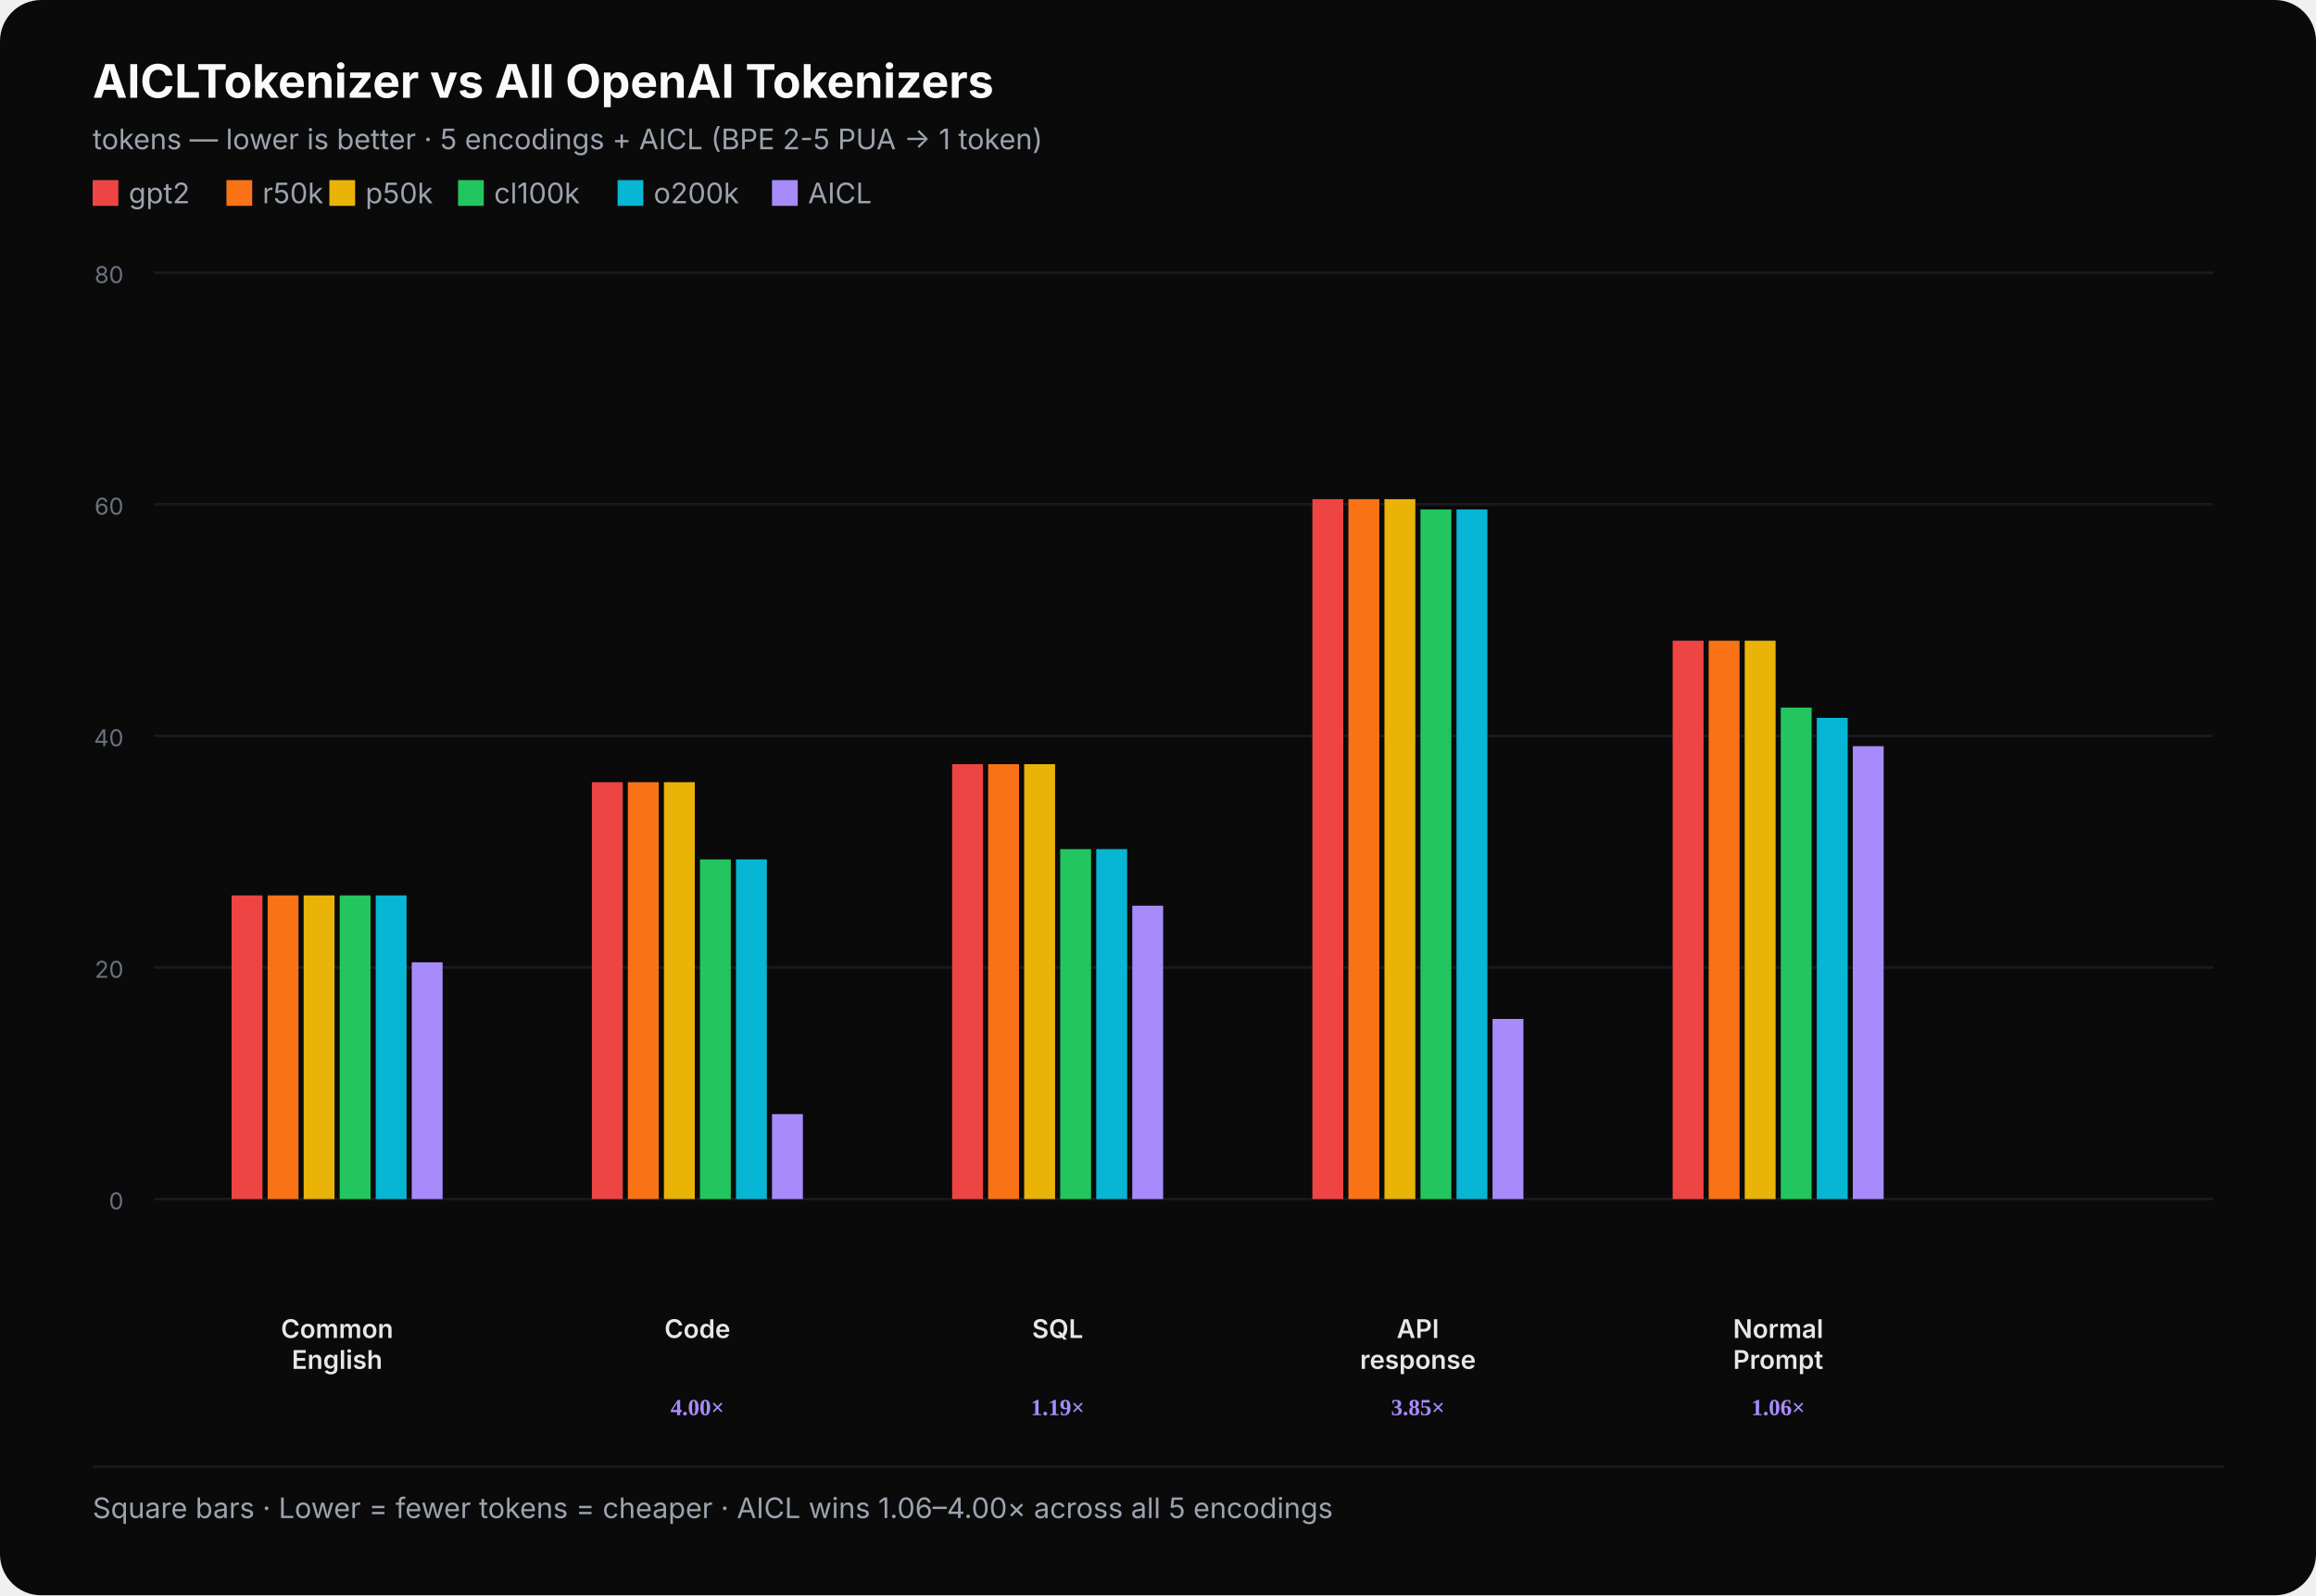
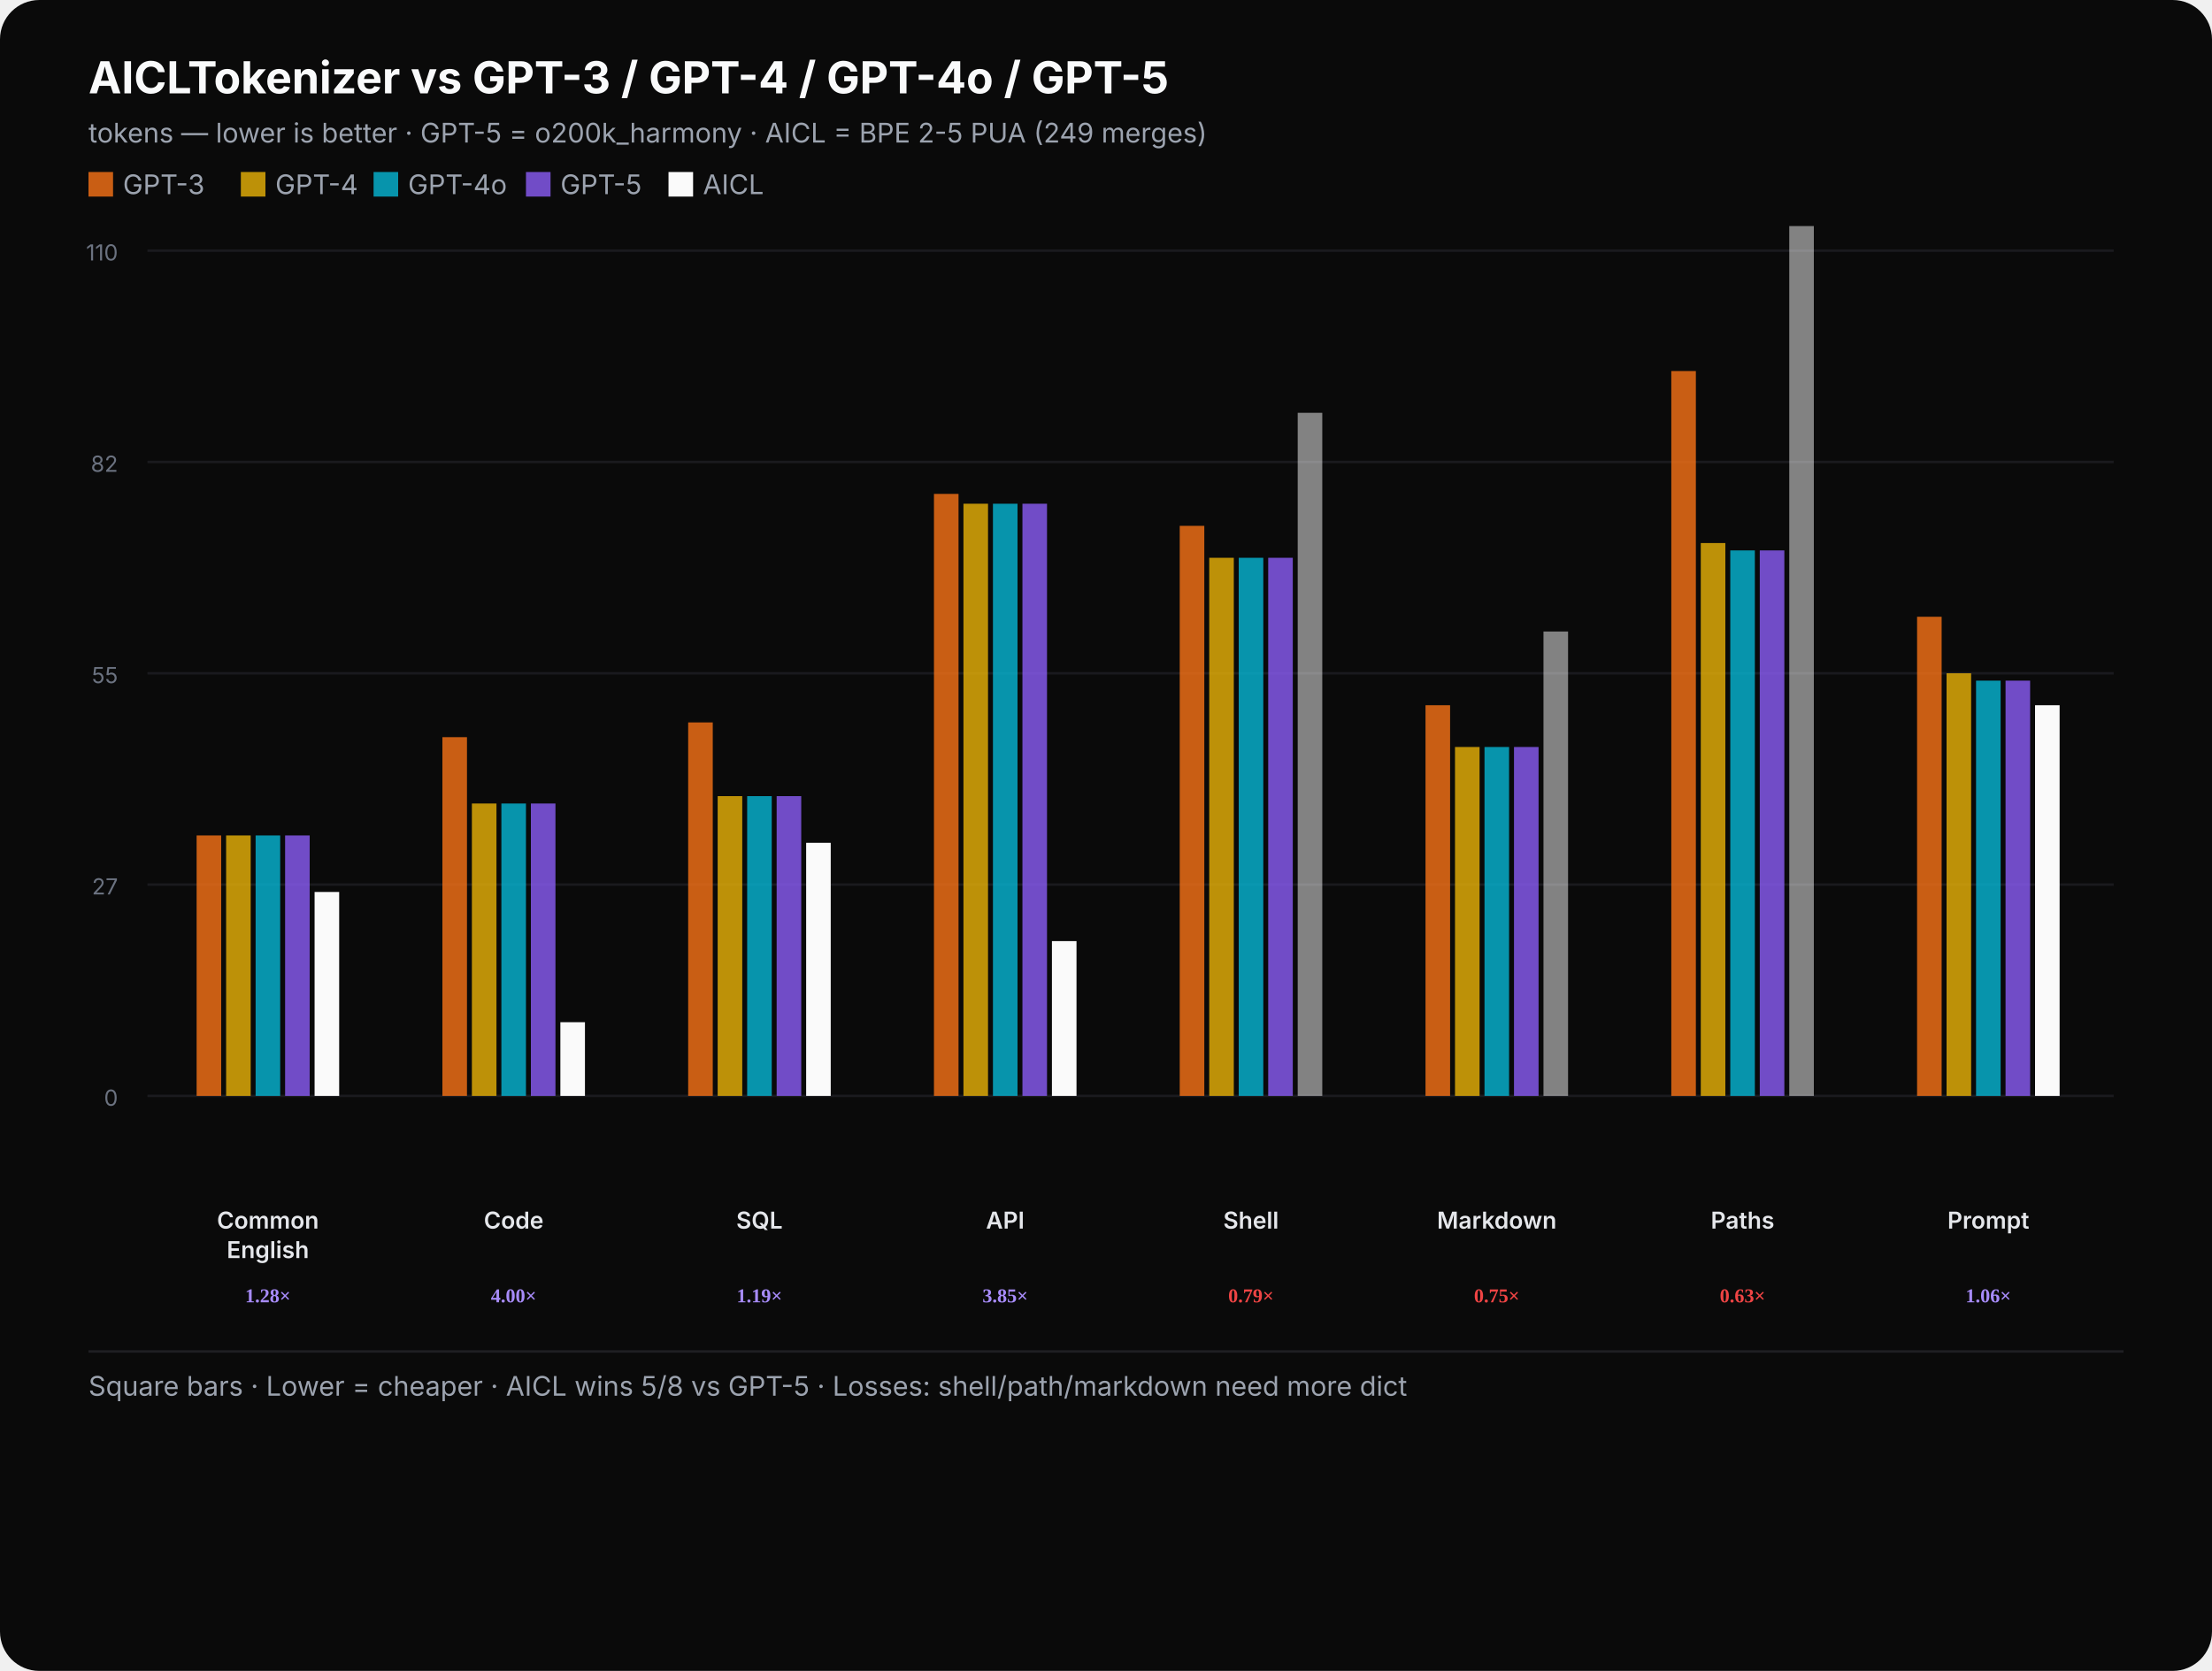
- <svg xmlns="http://www.w3.org/2000/svg" width="900" height="620">
-   <style>.t{font:700 18px 'Inter',system-ui,sans-serif;fill:#f9fafb}.s{font:400 11px 'Inter',system-ui,sans-serif;fill:#9ca3af}.n{font:600 10px 'Inter',system-ui,sans-serif;fill:#e5e7eb}.a{font:400 9px 'Inter',system-ui,sans-serif;fill:#6b7280}.v{font:700 8px 'Inter',system-ui,sans-serif;fill:#fff}</style>
-   <rect width="900" height="620" rx="16" fill="#0a0a0a" />
-   <text x="36" y="38" class="t">AICLTokenizer vs All OpenAI Tokenizers</text>
-   <text x="36" y="58" class="s">tokens — lower is better · 5 encodings + AICL (BPE 2-5 PUA → 1 token)</text>
+ <svg xmlns="http://www.w3.org/2000/svg" width="900" height="680">
+   <style>.t{font:700 18px 'Inter',system-ui,sans-serif;fill:#f9fafb}.s{font:400 11px 'Inter',system-ui,sans-serif;fill:#9ca3af}.n{font:600 9.5px 'Inter',system-ui,sans-serif;fill:#e5e7eb}.a{font:400 9px 'Inter',system-ui,sans-serif;fill:#6b7280}</style>
+   <rect width="900" height="680" rx="16" fill="#0a0a0a" />
+   <text x="36" y="38" class="t">AICLTokenizer vs GPT-3 / GPT-4 / GPT-4o / GPT-5</text>
+   <text x="36" y="58" class="s">tokens — lower is better · GPT-5 = o200k_harmony · AICL = BPE 2-5 PUA (249 merges)</text>
  <g transform="translate(36,70)">
-     <rect x="0" y="0" width="10" height="10" fill="#ef4444" />
-     <text x="14" y="9" class="s">gpt2</text>
-     <rect x="52" y="0" width="10" height="10" fill="#f97316" />
-     <text x="66" y="9" class="s">r50k</text>
-     <rect x="92" y="0" width="10" height="10" fill="#eab308" />
-     <text x="106" y="9" class="s">p50k</text>
-     <rect x="142" y="0" width="10" height="10" fill="#22c55e" />
-     <text x="156" y="9" class="s">cl100k</text>
-     <rect x="204" y="0" width="10" height="10" fill="#06b6d4" />
-     <text x="218" y="9" class="s">o200k</text>
-     <rect x="264" y="0" width="10" height="10" fill="#a78bfa" />
-     <text x="278" y="9" class="s">AICL</text>
+     <rect x="0" y="0" width="10" height="10" fill="#f97316" opacity="0.8" />
+     <text x="14" y="9" class="s">GPT-3</text>
+     <rect x="62" y="0" width="10" height="10" fill="#eab308" opacity="0.8" />
+     <text x="76" y="9" class="s">GPT-4</text>
+     <rect x="116" y="0" width="10" height="10" fill="#06b6d4" opacity="0.8" />
+     <text x="130" y="9" class="s">GPT-4o</text>
+     <rect x="178" y="0" width="10" height="10" fill="#8b5cf6" opacity="0.8" />
+     <text x="192" y="9" class="s">GPT-5</text>
+     <rect x="236" y="0" width="10" height="10" fill="#fafafa" />
+     <text x="250" y="9" class="s">AICL</text>
  </g>
  <g stroke="#1a1a1e" stroke-width="1">
-     <line x1="60" y1="106" x2="860" y2="106" />
-     <line x1="60" y1="196" x2="860" y2="196" />
-     <line x1="60" y1="286" x2="860" y2="286" />
-     <line x1="60" y1="376" x2="860" y2="376" />
-     <line x1="60" y1="466" x2="860" y2="466" />
+     <line x1="60" y1="102" x2="860" y2="102" />
+     <line x1="60" y1="188" x2="860" y2="188" />
+     <line x1="60" y1="274" x2="860" y2="274" />
+     <line x1="60" y1="360" x2="860" y2="360" />
+     <line x1="60" y1="446" x2="860" y2="446" />
  </g>
-   <text x="48" y="110" class="a" text-anchor="end">80</text>
-   <text x="48" y="200" class="a" text-anchor="end">60</text>
-   <text x="48" y="290" class="a" text-anchor="end">40</text>
-   <text x="48" y="380" class="a" text-anchor="end">20</text>
-   <text x="48" y="470" class="a" text-anchor="end">0</text>
-   <g transform="translate(90,0)">
-     <rect x="0" y="348" width="12" height="118" fill="#ef4444" />
-     <rect x="14" y="348" width="12" height="118" fill="#f97316" />
-     <rect x="28" y="348" width="12" height="118" fill="#eab308" />
-     <rect x="42" y="348" width="12" height="118" fill="#22c55e" />
-     <rect x="56" y="348" width="12" height="118" fill="#06b6d4" />
-     <rect x="70" y="374" width="12" height="92" fill="#a78bfa" />
-     <text x="41" y="520" text-anchor="middle" class="n">Common</text>
-     <text x="41" y="532" text-anchor="middle" class="n">English</text>
+   <text x="48" y="106" class="a" text-anchor="end">110</text>
+   <text x="48" y="192" class="a" text-anchor="end">82</text>
+   <text x="48" y="278" class="a" text-anchor="end">55</text>
+   <text x="48" y="364" class="a" text-anchor="end">27</text>
+   <text x="48" y="450" class="a" text-anchor="end">0</text>
+   <g transform="translate(80,0)">
+     <rect x="0" y="340" width="10" height="106" fill="#f97316" opacity="0.8" />
+     <rect x="12" y="340" width="10" height="106" fill="#eab308" opacity="0.8" />
+     <rect x="24" y="340" width="10" height="106" fill="#06b6d4" opacity="0.8" />
+     <rect x="36" y="340" width="10" height="106" fill="#8b5cf6" opacity="0.8" />
+     <rect x="48" y="363" width="10" height="83" fill="#fafafa" />
+     <text x="29" y="500" text-anchor="middle" class="n">Common</text>
+     <text x="29" y="512" text-anchor="middle" class="n">English</text>
+     <text x="29" y="530" text-anchor="middle" fill="#a78bfa" font-size="8" font-weight="700">1.28×</text>
  </g>
-   <g transform="translate(230,0)">
-     <rect x="0" y="304" width="12" height="162" fill="#ef4444" />
-     <rect x="14" y="304" width="12" height="162" fill="#f97316" />
-     <rect x="28" y="304" width="12" height="162" fill="#eab308" />
-     <rect x="42" y="334" width="12" height="132" fill="#22c55e" />
-     <rect x="56" y="334" width="12" height="132" fill="#06b6d4" />
-     <rect x="70" y="433" width="12" height="33" fill="#a78bfa" />
-     <text x="41" y="520" text-anchor="middle" class="n">Code</text>
-     <text x="41" y="550" text-anchor="middle" fill="#a78bfa" font-size="9" font-weight="700">4.00×</text>
+   <g transform="translate(180,0)">
+     <rect x="0" y="300" width="10" height="146" fill="#f97316" opacity="0.8" />
+     <rect x="12" y="327" width="10" height="119" fill="#eab308" opacity="0.8" />
+     <rect x="24" y="327" width="10" height="119" fill="#06b6d4" opacity="0.8" />
+     <rect x="36" y="327" width="10" height="119" fill="#8b5cf6" opacity="0.8" />
+     <rect x="48" y="416" width="10" height="30" fill="#fafafa" />
+     <text x="29" y="500" text-anchor="middle" class="n">Code</text>
+     <text x="29" y="530" text-anchor="middle" fill="#a78bfa" font-size="8" font-weight="700">4.00×</text>
  </g>
-   <g transform="translate(370,0)">
-     <rect x="0" y="297" width="12" height="169" fill="#ef4444" />
-     <rect x="14" y="297" width="12" height="169" fill="#f97316" />
-     <rect x="28" y="297" width="12" height="169" fill="#eab308" />
-     <rect x="42" y="330" width="12" height="136" fill="#22c55e" />
-     <rect x="56" y="330" width="12" height="136" fill="#06b6d4" />
-     <rect x="70" y="352" width="12" height="114" fill="#a78bfa" />
-     <text x="41" y="520" text-anchor="middle" class="n">SQL</text>
-     <text x="41" y="550" text-anchor="middle" fill="#a78bfa" font-size="9" font-weight="700">1.19×</text>
+   <g transform="translate(280,0)">
+     <rect x="0" y="294" width="10" height="152" fill="#f97316" opacity="0.8" />
+     <rect x="12" y="324" width="10" height="122" fill="#eab308" opacity="0.8" />
+     <rect x="24" y="324" width="10" height="122" fill="#06b6d4" opacity="0.8" />
+     <rect x="36" y="324" width="10" height="122" fill="#8b5cf6" opacity="0.8" />
+     <rect x="48" y="343" width="10" height="103" fill="#fafafa" />
+     <text x="29" y="500" text-anchor="middle" class="n">SQL</text>
+     <text x="29" y="530" text-anchor="middle" fill="#a78bfa" font-size="8" font-weight="700">1.19×</text>
  </g>
-   <g transform="translate(510,0)">
-     <rect x="0" y="194" width="12" height="272" fill="#ef4444" />
-     <rect x="14" y="194" width="12" height="272" fill="#f97316" />
-     <rect x="28" y="194" width="12" height="272" fill="#eab308" />
-     <rect x="42" y="198" width="12" height="268" fill="#22c55e" />
-     <rect x="56" y="198" width="12" height="268" fill="#06b6d4" />
-     <rect x="70" y="396" width="12" height="70" fill="#a78bfa" />
-     <text x="41" y="520" text-anchor="middle" class="n">API</text>
-     <text x="41" y="532" text-anchor="middle" class="n">response</text>
-     <text x="41" y="550" text-anchor="middle" fill="#a78bfa" font-size="9" font-weight="700">3.85×</text>
+   <g transform="translate(380,0)">
+     <rect x="0" y="201" width="10" height="245" fill="#f97316" opacity="0.8" />
+     <rect x="12" y="205" width="10" height="241" fill="#eab308" opacity="0.8" />
+     <rect x="24" y="205" width="10" height="241" fill="#06b6d4" opacity="0.8" />
+     <rect x="36" y="205" width="10" height="241" fill="#8b5cf6" opacity="0.8" />
+     <rect x="48" y="383" width="10" height="63" fill="#fafafa" />
+     <text x="29" y="500" text-anchor="middle" class="n">API</text>
+     <text x="29" y="530" text-anchor="middle" fill="#a78bfa" font-size="8" font-weight="700">3.85×</text>
  </g>
-   <g transform="translate(650,0)">
-     <rect x="0" y="249" width="12" height="217" fill="#ef4444" />
-     <rect x="14" y="249" width="12" height="217" fill="#f97316" />
-     <rect x="28" y="249" width="12" height="217" fill="#eab308" />
-     <rect x="42" y="275" width="12" height="191" fill="#22c55e" />
-     <rect x="56" y="279" width="12" height="187" fill="#06b6d4" />
-     <rect x="70" y="290" width="12" height="176" fill="#a78bfa" />
-     <text x="41" y="520" text-anchor="middle" class="n">Normal</text>
-     <text x="41" y="532" text-anchor="middle" class="n">Prompt</text>
-     <text x="41" y="550" text-anchor="middle" fill="#a78bfa" font-size="9" font-weight="700">1.06×</text>
+   <g transform="translate(480,0)">
+     <rect x="0" y="214" width="10" height="232" fill="#f97316" opacity="0.8" />
+     <rect x="12" y="227" width="10" height="219" fill="#eab308" opacity="0.8" />
+     <rect x="24" y="227" width="10" height="219" fill="#06b6d4" opacity="0.8" />
+     <rect x="36" y="227" width="10" height="219" fill="#8b5cf6" opacity="0.8" />
+     <rect x="48" y="168" width="10" height="278" fill="#fafafa" opacity="0.5" />
+     <text x="29" y="500" text-anchor="middle" class="n">Shell</text>
+     <text x="29" y="530" text-anchor="middle" fill="#ef4444" font-size="8" font-weight="700">0.79×</text>
  </g>
-   <line x1="36" y1="570" x2="864" y2="570" stroke="#1a1a1e" />
-   <text x="36" y="590" class="s">Square bars · Lower = fewer tokens = cheaper · AICL wins 1.06–4.00× across all 5 encodings</text>
+   <g transform="translate(580,0)">
+     <rect x="0" y="287" width="10" height="159" fill="#f97316" opacity="0.8" />
+     <rect x="12" y="304" width="10" height="142" fill="#eab308" opacity="0.8" />
+     <rect x="24" y="304" width="10" height="142" fill="#06b6d4" opacity="0.8" />
+     <rect x="36" y="304" width="10" height="142" fill="#8b5cf6" opacity="0.8" />
+     <rect x="48" y="257" width="10" height="189" fill="#fafafa" opacity="0.5" />
+     <text x="29" y="500" text-anchor="middle" class="n">Markdown</text>
+     <text x="29" y="530" text-anchor="middle" fill="#ef4444" font-size="8" font-weight="700">0.75×</text>
+   </g>
+   <g transform="translate(680,0)">
+     <rect x="0" y="151" width="10" height="295" fill="#f97316" opacity="0.8" />
+     <rect x="12" y="221" width="10" height="225" fill="#eab308" opacity="0.8" />
+     <rect x="24" y="224" width="10" height="222" fill="#06b6d4" opacity="0.8" />
+     <rect x="36" y="224" width="10" height="222" fill="#8b5cf6" opacity="0.8" />
+     <rect x="48" y="92" width="10" height="354" fill="#fafafa" opacity="0.5" />
+     <text x="29" y="500" text-anchor="middle" class="n">Paths</text>
+     <text x="29" y="530" text-anchor="middle" fill="#ef4444" font-size="8" font-weight="700">0.63×</text>
+   </g>
+   <g transform="translate(780,0)">
+     <rect x="0" y="251" width="10" height="195" fill="#f97316" opacity="0.8" />
+     <rect x="12" y="274" width="10" height="172" fill="#eab308" opacity="0.8" />
+     <rect x="24" y="277" width="10" height="169" fill="#06b6d4" opacity="0.8" />
+     <rect x="36" y="277" width="10" height="169" fill="#8b5cf6" opacity="0.8" />
+     <rect x="48" y="287" width="10" height="159" fill="#fafafa" />
+     <text x="29" y="500" text-anchor="middle" class="n">Prompt</text>
+     <text x="29" y="530" text-anchor="middle" fill="#a78bfa" font-size="8" font-weight="700">1.06×</text>
+   </g>
+   <line x1="36" y1="550" x2="864" y2="550" stroke="#1f1f23" />
+   <text x="36" y="568" class="s">Square bars · Lower = cheaper · AICL wins 5/8 vs GPT-5 · Losses: shell/path/markdown need more dict</text>
</svg>
